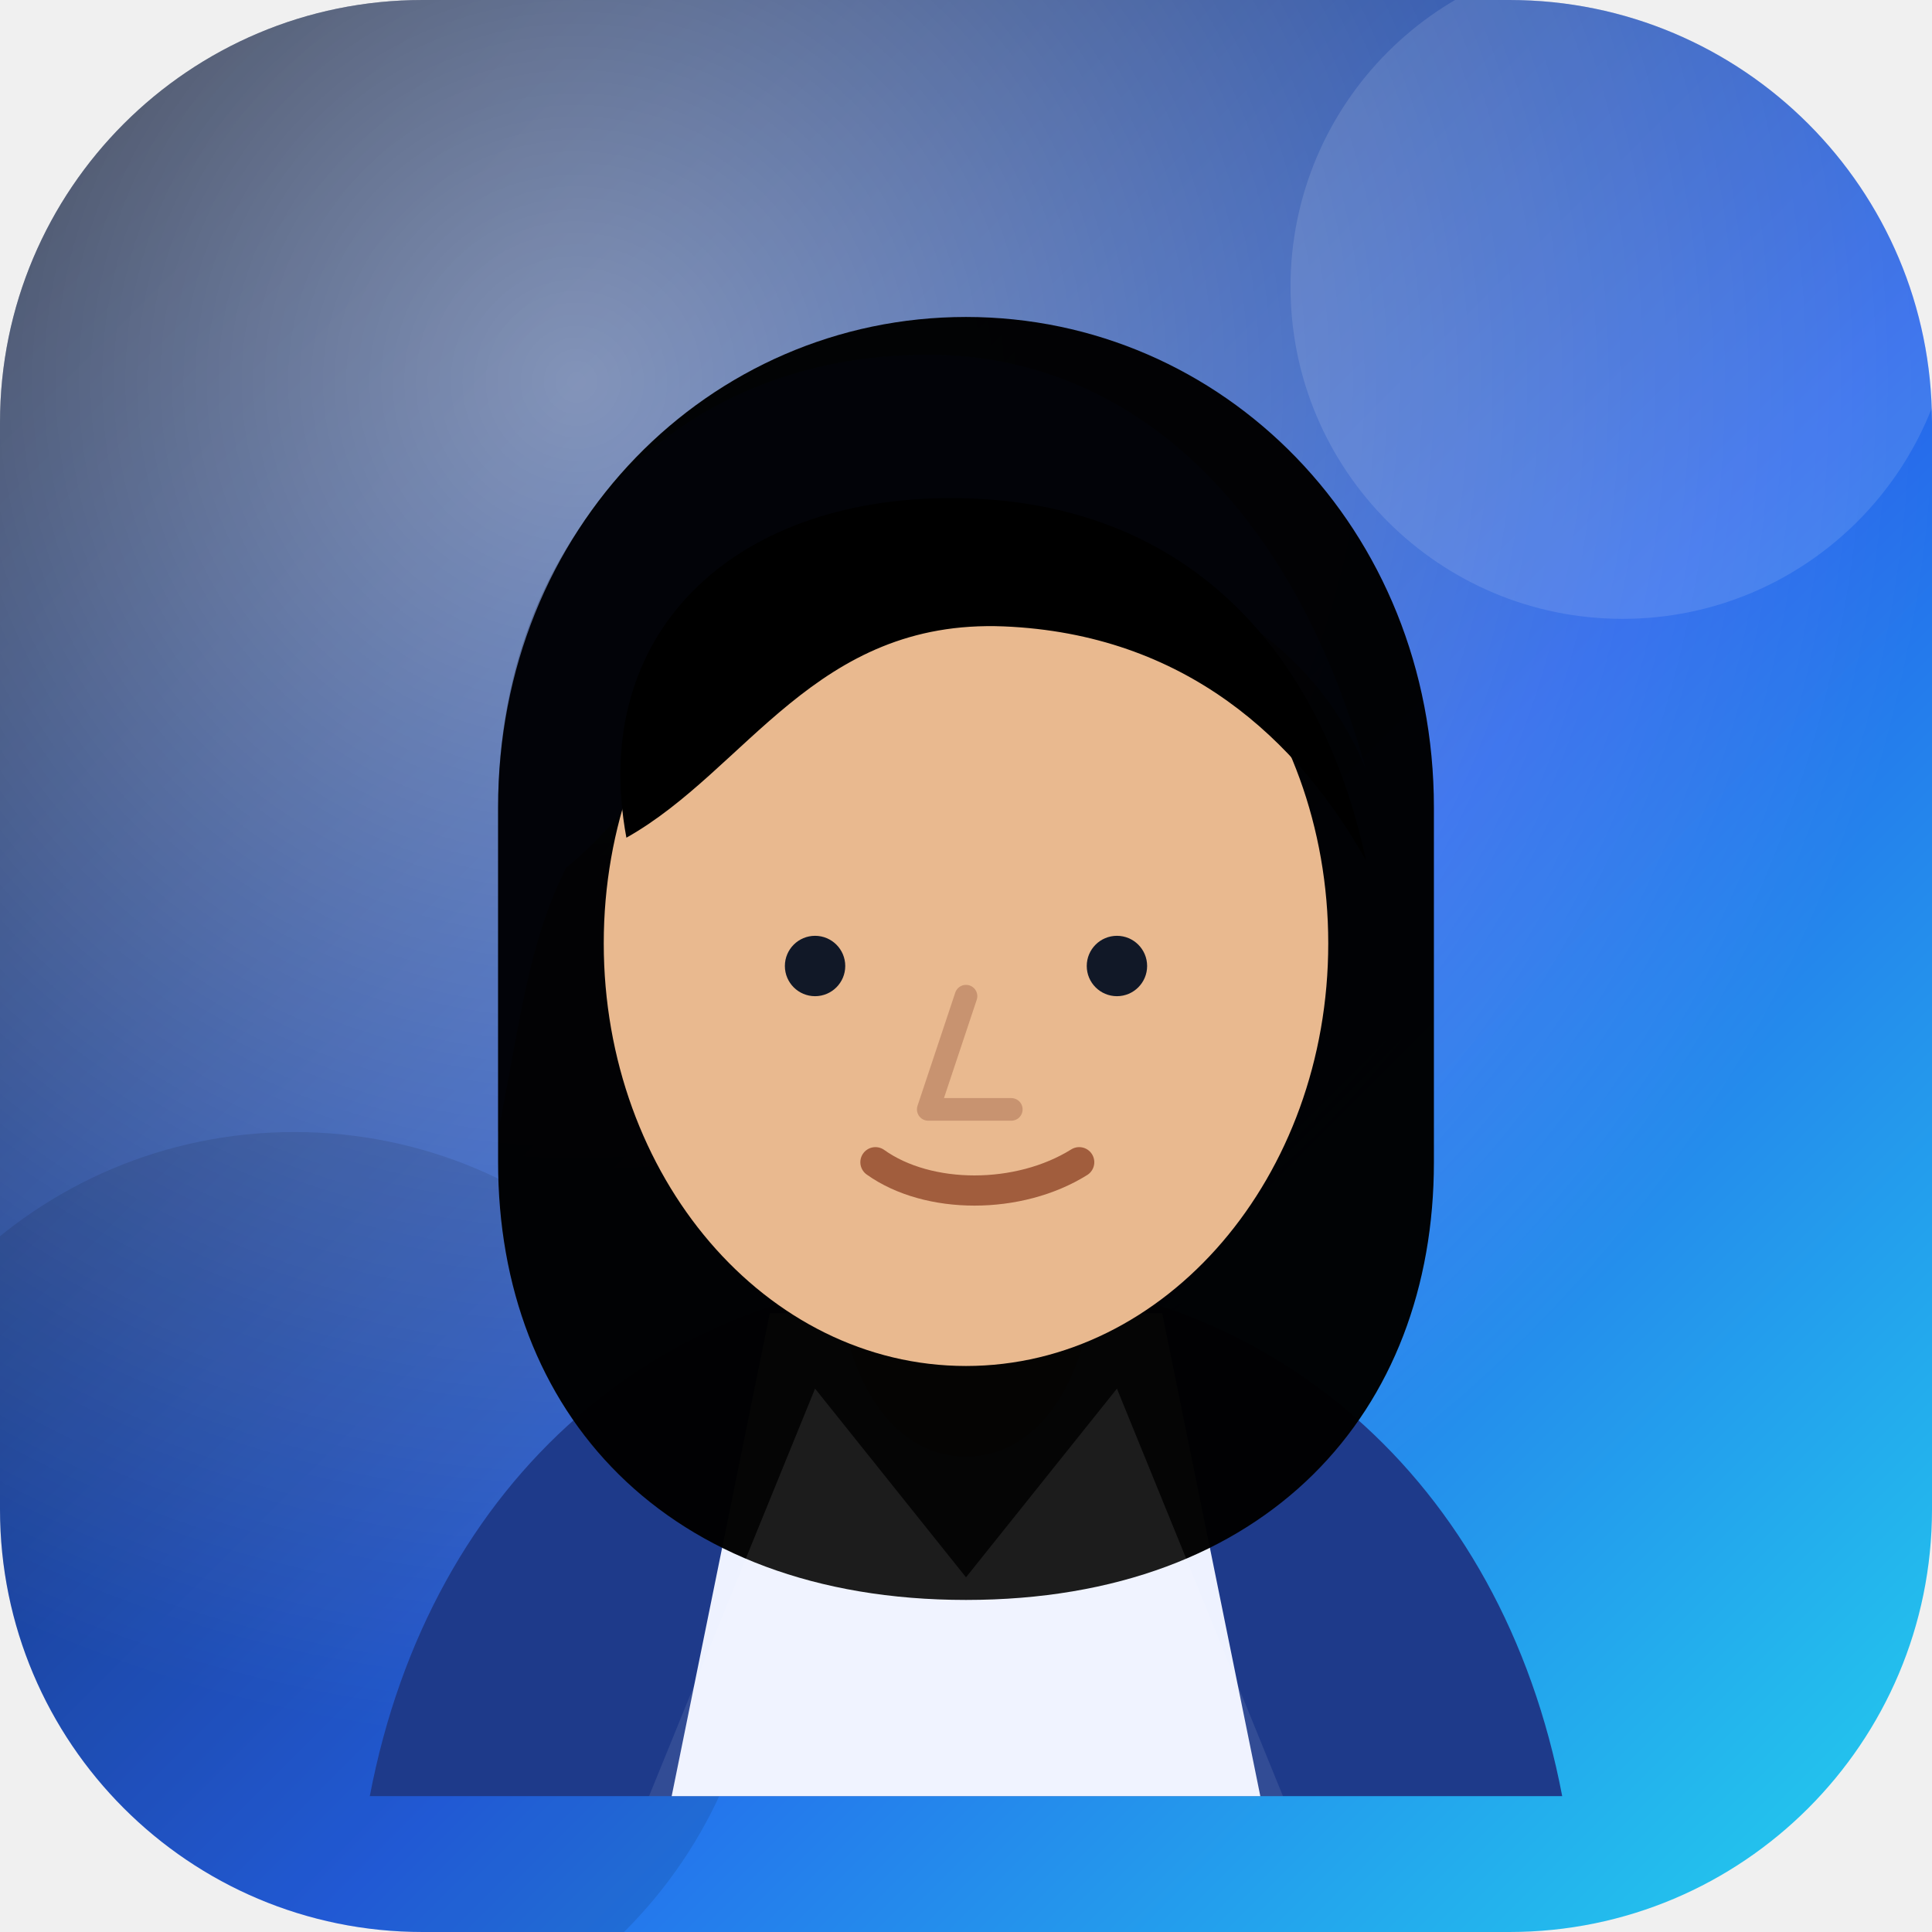
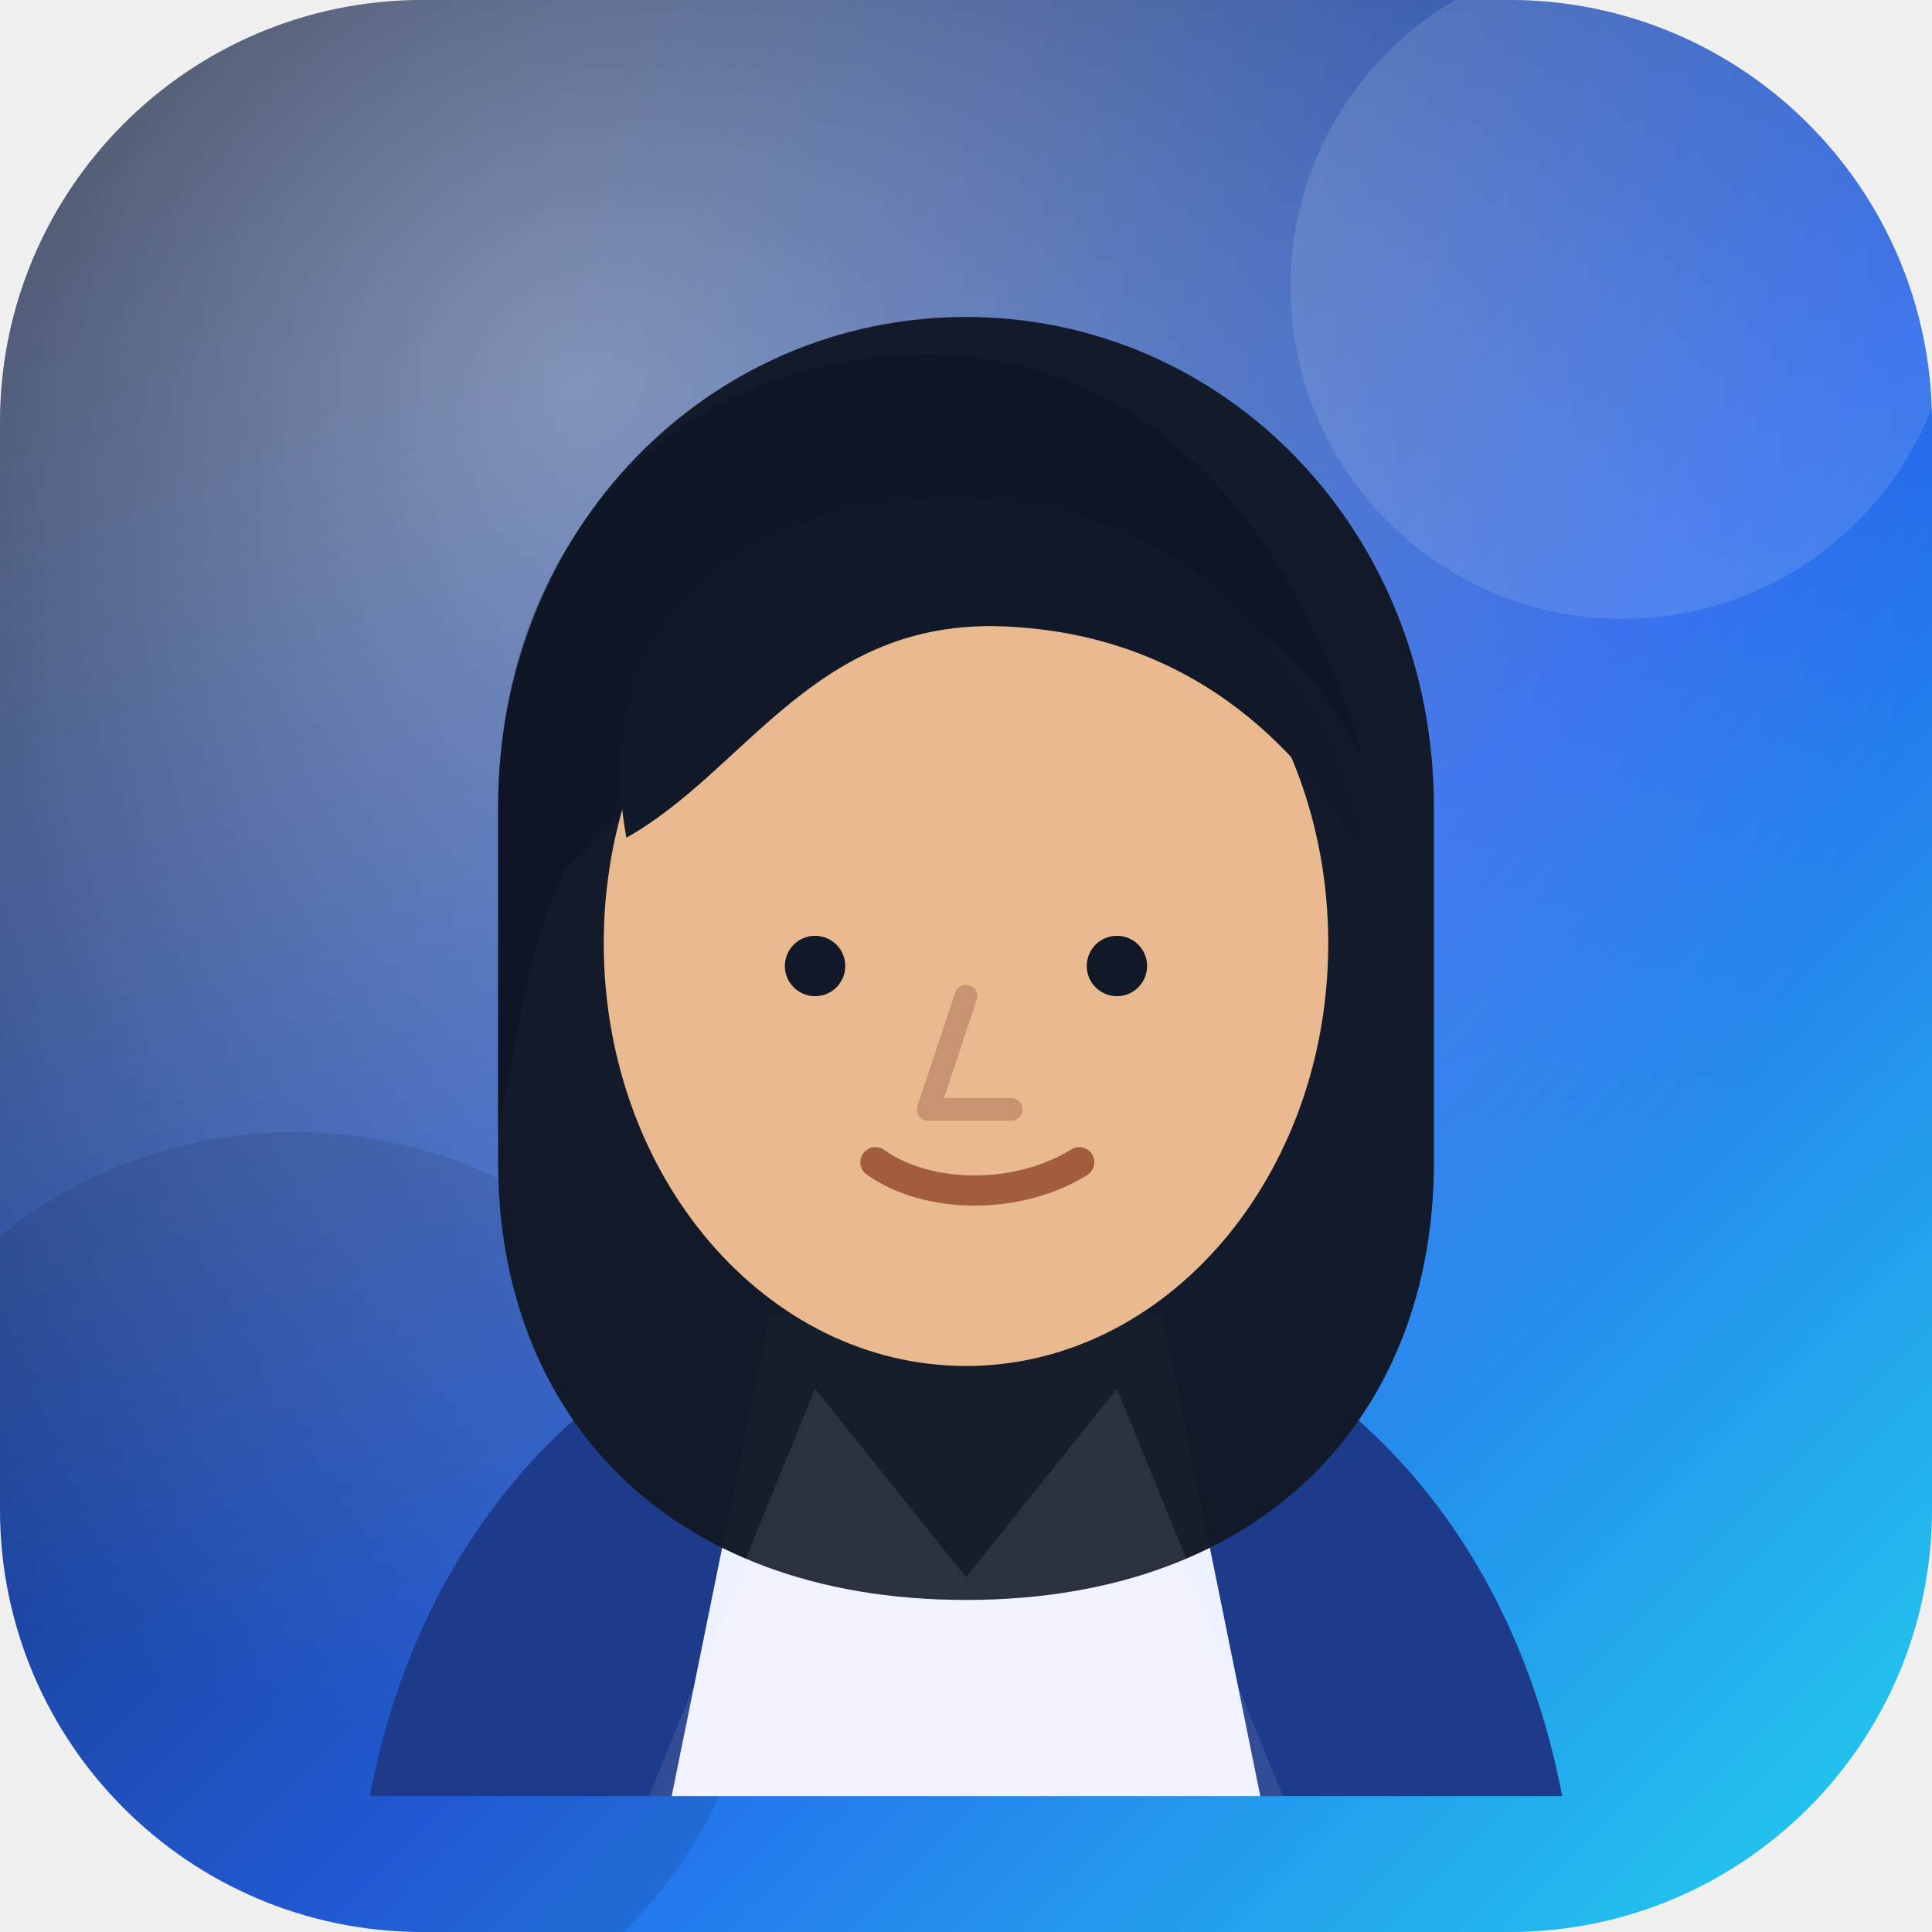
<svg xmlns="http://www.w3.org/2000/svg" viewBox="0 0 256 256" role="img" aria-label="Kavindi Perera profile portrait">
  <defs>
    <linearGradient id="bg" x1="0" y1="0" x2="1" y2="1">
      <stop stop-color="#0f172a" />
      <stop offset=".58" stop-color="#2563eb" />
      <stop offset="1" stop-color="#22d3ee" />
    </linearGradient>
    <radialGradient id="glow" cx="30%" cy="20%" r="70%">
      <stop stop-color="#ffffff" stop-opacity=".46" />
      <stop offset="1" stop-color="#ffffff" stop-opacity="0" />
    </radialGradient>
    <clipPath id="round">
      <rect width="256" height="256" rx="56" />
    </clipPath>
  </defs>
  <g clip-path="url(#round)">
    <rect width="256" height="256" fill="url(#bg)" />
    <rect width="256" height="256" fill="url(#glow)" />
    <circle cx="215" cy="38" r="44" fill="#fff" opacity=".12" />
    <circle cx="39" cy="212" r="62" fill="#000" opacity=".10" />
    <path d="M49 238c8-42 39-69 79-69s71 27 79 69H49z" fill="#1e3a8a" />
    <path d="M102 174h52l13 64H89l13-64z" fill="#eef2ff" />
    <path d="M111 169c1 15 8 24 17 24s16-9 17-24v-13h-34v13z" fill="#e9b98f" />
-     <path d="M66 107c0-37 28-65 62-65s62 28 62 65v47c0 33-22 58-62 58s-62-25-62-58z" fill="undefined" opacity=".98" />
+     <path d="M66 107c0-37 28-65 62-65s62 28 62 65v47c0 33-22 58-62 58s-62-25-62-58z" fill="#111827" opacity=".98" />
    <path d="M75 115c16-13 20-35 51-40 25-4 47 7 55 27-10-36-32-55-58-55-34 0-57 25-57 60v43c3-15 4-25 9-35z" fill="#020617" opacity=".22" />
    <ellipse cx="128" cy="125" rx="48" ry="56" fill="#e9b98f" />
-     <path d="M83 111c16-9 25-29 50-28 24 1 39 15 48 31-6-28-24-48-55-48-29 0-48 18-43 45z" fill="undefined" />
+     <path d="M83 111c16-9 25-29 50-28 24 1 39 15 48 31-6-28-24-48-55-48-29 0-48 18-43 45z" fill="#111827" />
    <circle cx="108" cy="128" r="4" fill="#111827" />
    <circle cx="148" cy="128" r="4" fill="#111827" />
    <path d="M128 132l-5 15h11" stroke="#9a5f45" stroke-width="3" stroke-linecap="round" stroke-linejoin="round" fill="none" opacity=".42" />
    <path d="M116 154c7 5 19 5 27 0" stroke="#7c2d12" stroke-width="4" stroke-linecap="round" fill="none" opacity=".66" />
    <path d="M86 238l22-54 20 25 20-25 22 54H86z" fill="#ffffff" opacity=".09" />
  </g>
</svg>
